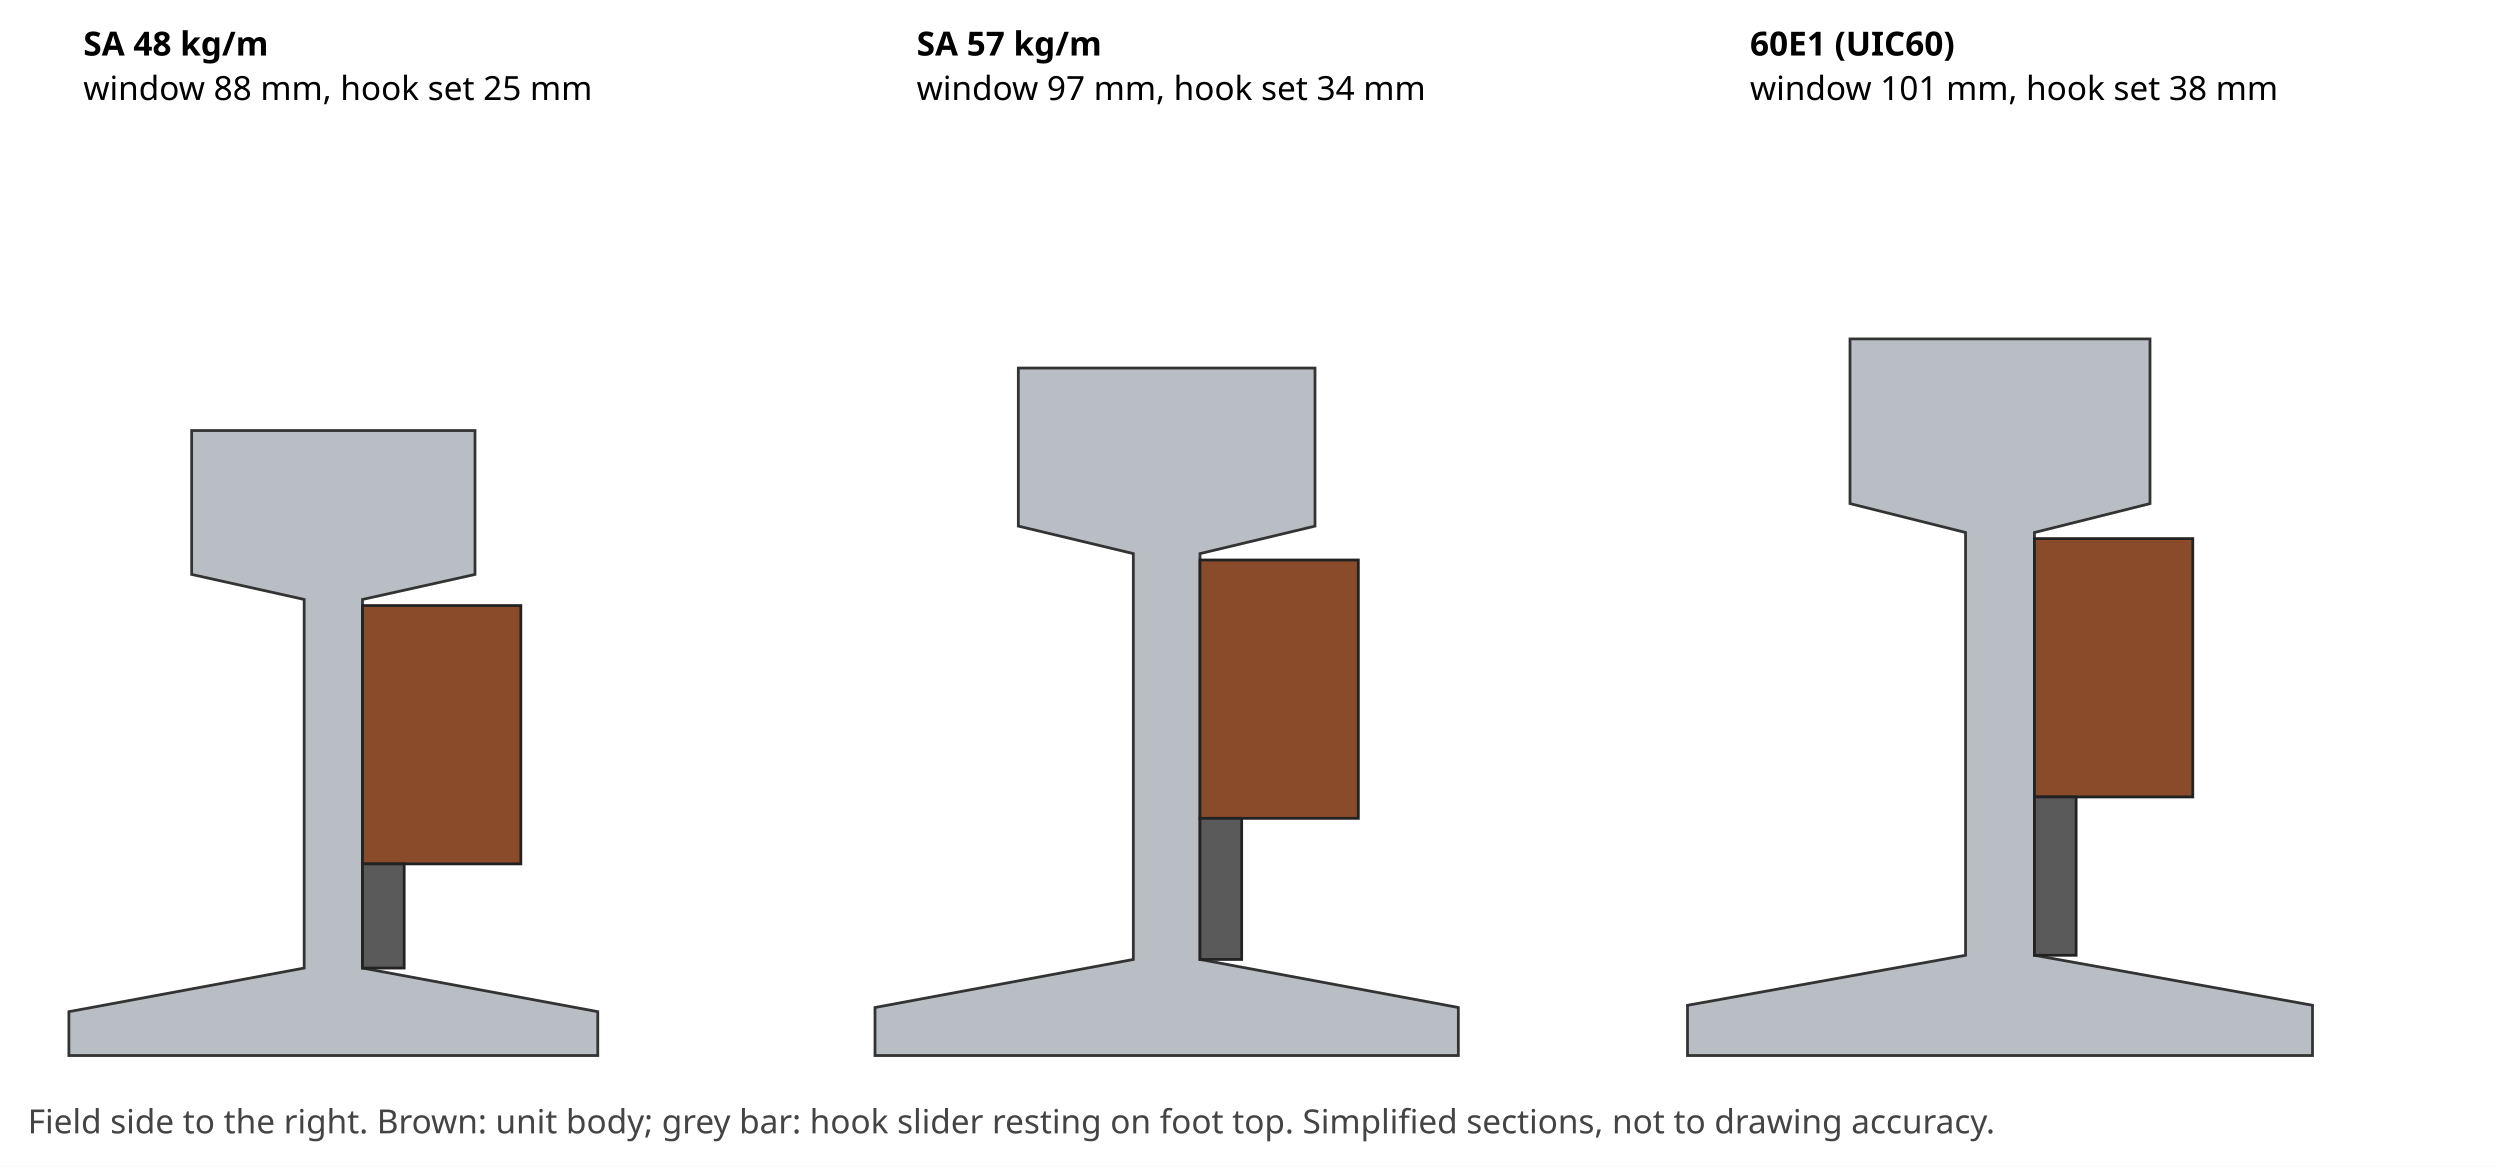
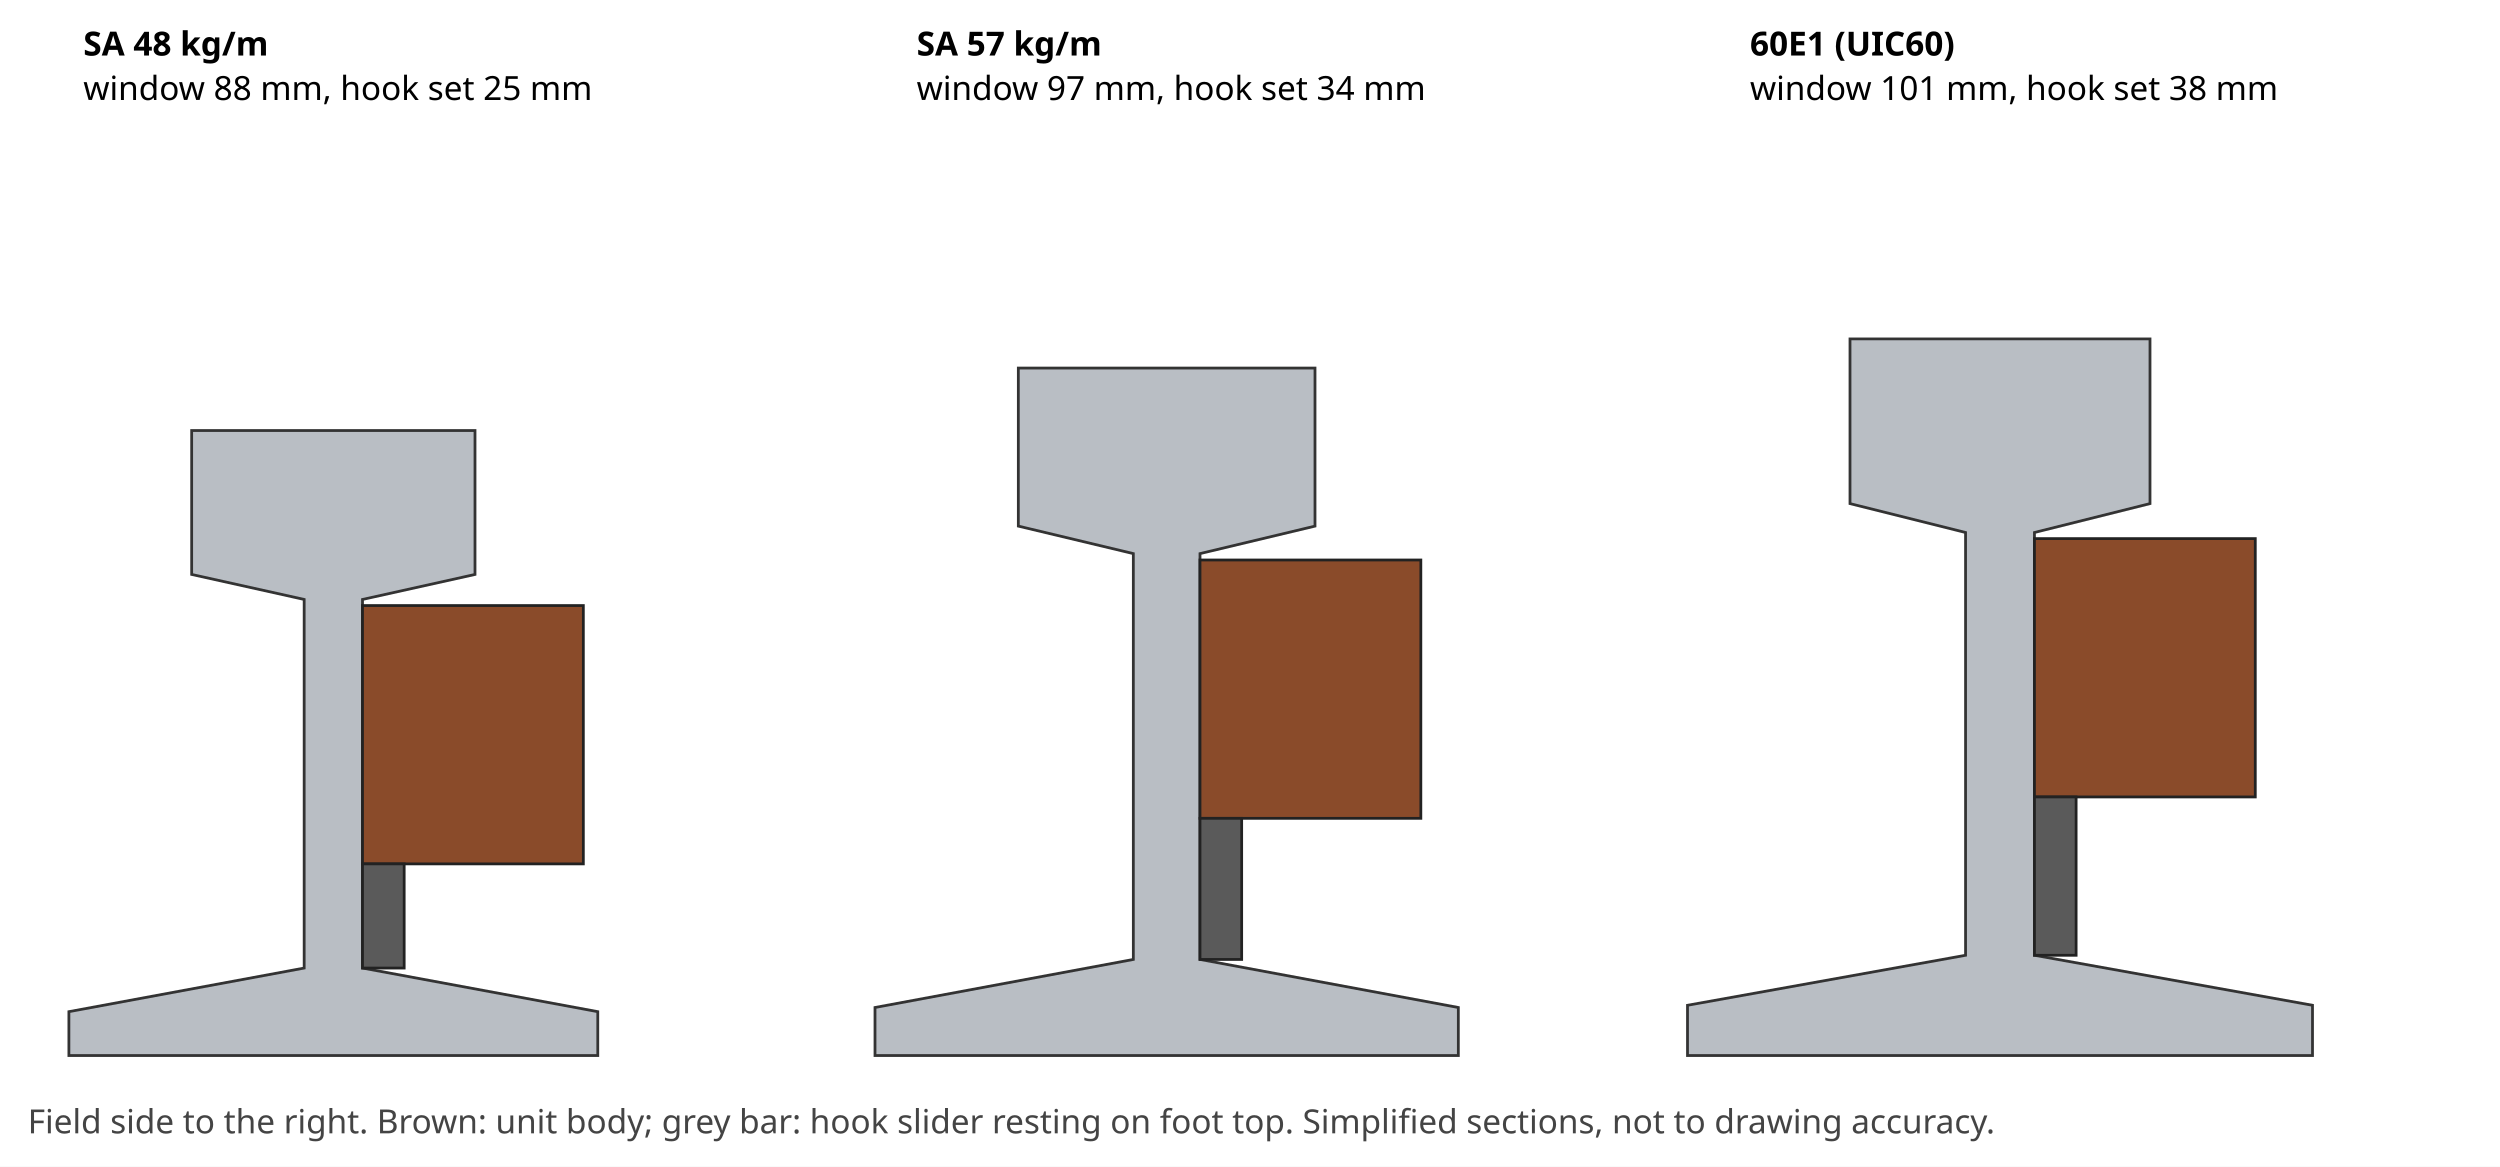
<svg xmlns="http://www.w3.org/2000/svg" width="900" height="420" font-family="sans-serif" font-size="12">
  <rect width="100%" height="100%" fill="white" />
  <polygon points="24.8,380.0 215.2,380.0 215.2,364.2 130.5,348.5 130.5,215.8 171.0,206.8 171.0,155.0 69.0,155.0 69.0,206.8 109.5,215.8 109.5,348.5 24.8,364.2" fill="#b9bec4" stroke="#333" />
-   <rect x="130.5" y="218.0" width="57.0" height="93.0" fill="#8a4b2a" stroke="#222" />
+   <rect x="130.5" y="218.0" width="79.5" height="93.0" fill="#8a4b2a" stroke="#222" />
  <rect x="130.5" y="311.0" width="15.0" height="37.5" fill="#5a5a5a" stroke="#222" />
  <text x="30" y="20" font-weight="bold">SA 48 kg/m</text>
  <text x="30" y="36">window 88 mm, hook set 25 mm</text>
  <polygon points="315.0,380.0 525.0,380.0 525.0,362.7 432.0,345.4 432.0,199.3 473.4,189.4 473.4,132.5 366.6,132.5 366.6,189.4 408.0,199.3 408.0,345.4 315.0,362.7" fill="#b9bec4" stroke="#333" />
-   <rect x="432.0" y="201.6" width="57.0" height="93.0" fill="#8a4b2a" stroke="#222" />
+   <rect x="432.0" y="201.6" width="79.5" height="93.0" fill="#8a4b2a" stroke="#222" />
  <rect x="432.0" y="294.6" width="15.0" height="50.8" fill="#5a5a5a" stroke="#222" />
  <text x="330" y="20" font-weight="bold">SA 57 kg/m</text>
  <text x="330" y="36">window 97 mm, hook set 34 mm</text>
  <polygon points="607.5,380.0 832.5,380.0 832.5,361.9 732.4,343.9 732.4,191.7 774.0,181.3 774.0,122.0 666.0,122.0 666.0,181.3 707.6,191.7 707.6,343.9 607.5,361.9" fill="#b9bec4" stroke="#333" />
-   <rect x="732.4" y="193.9" width="57.0" height="93.0" fill="#8a4b2a" stroke="#222" />
+   <rect x="732.4" y="193.9" width="79.5" height="93.0" fill="#8a4b2a" stroke="#222" />
  <rect x="732.4" y="286.9" width="15.0" height="57.0" fill="#5a5a5a" stroke="#222" />
  <text x="630" y="20" font-weight="bold">60E1 (UIC60)</text>
  <text x="630" y="36">window 101 mm, hook set 38 mm</text>
  <text x="10" y="408" fill="#444">Field side to the right. Brown: unit body; grey bar: hook slider resting on foot top. Simplified sections, not to drawing accuracy.</text>
</svg>
